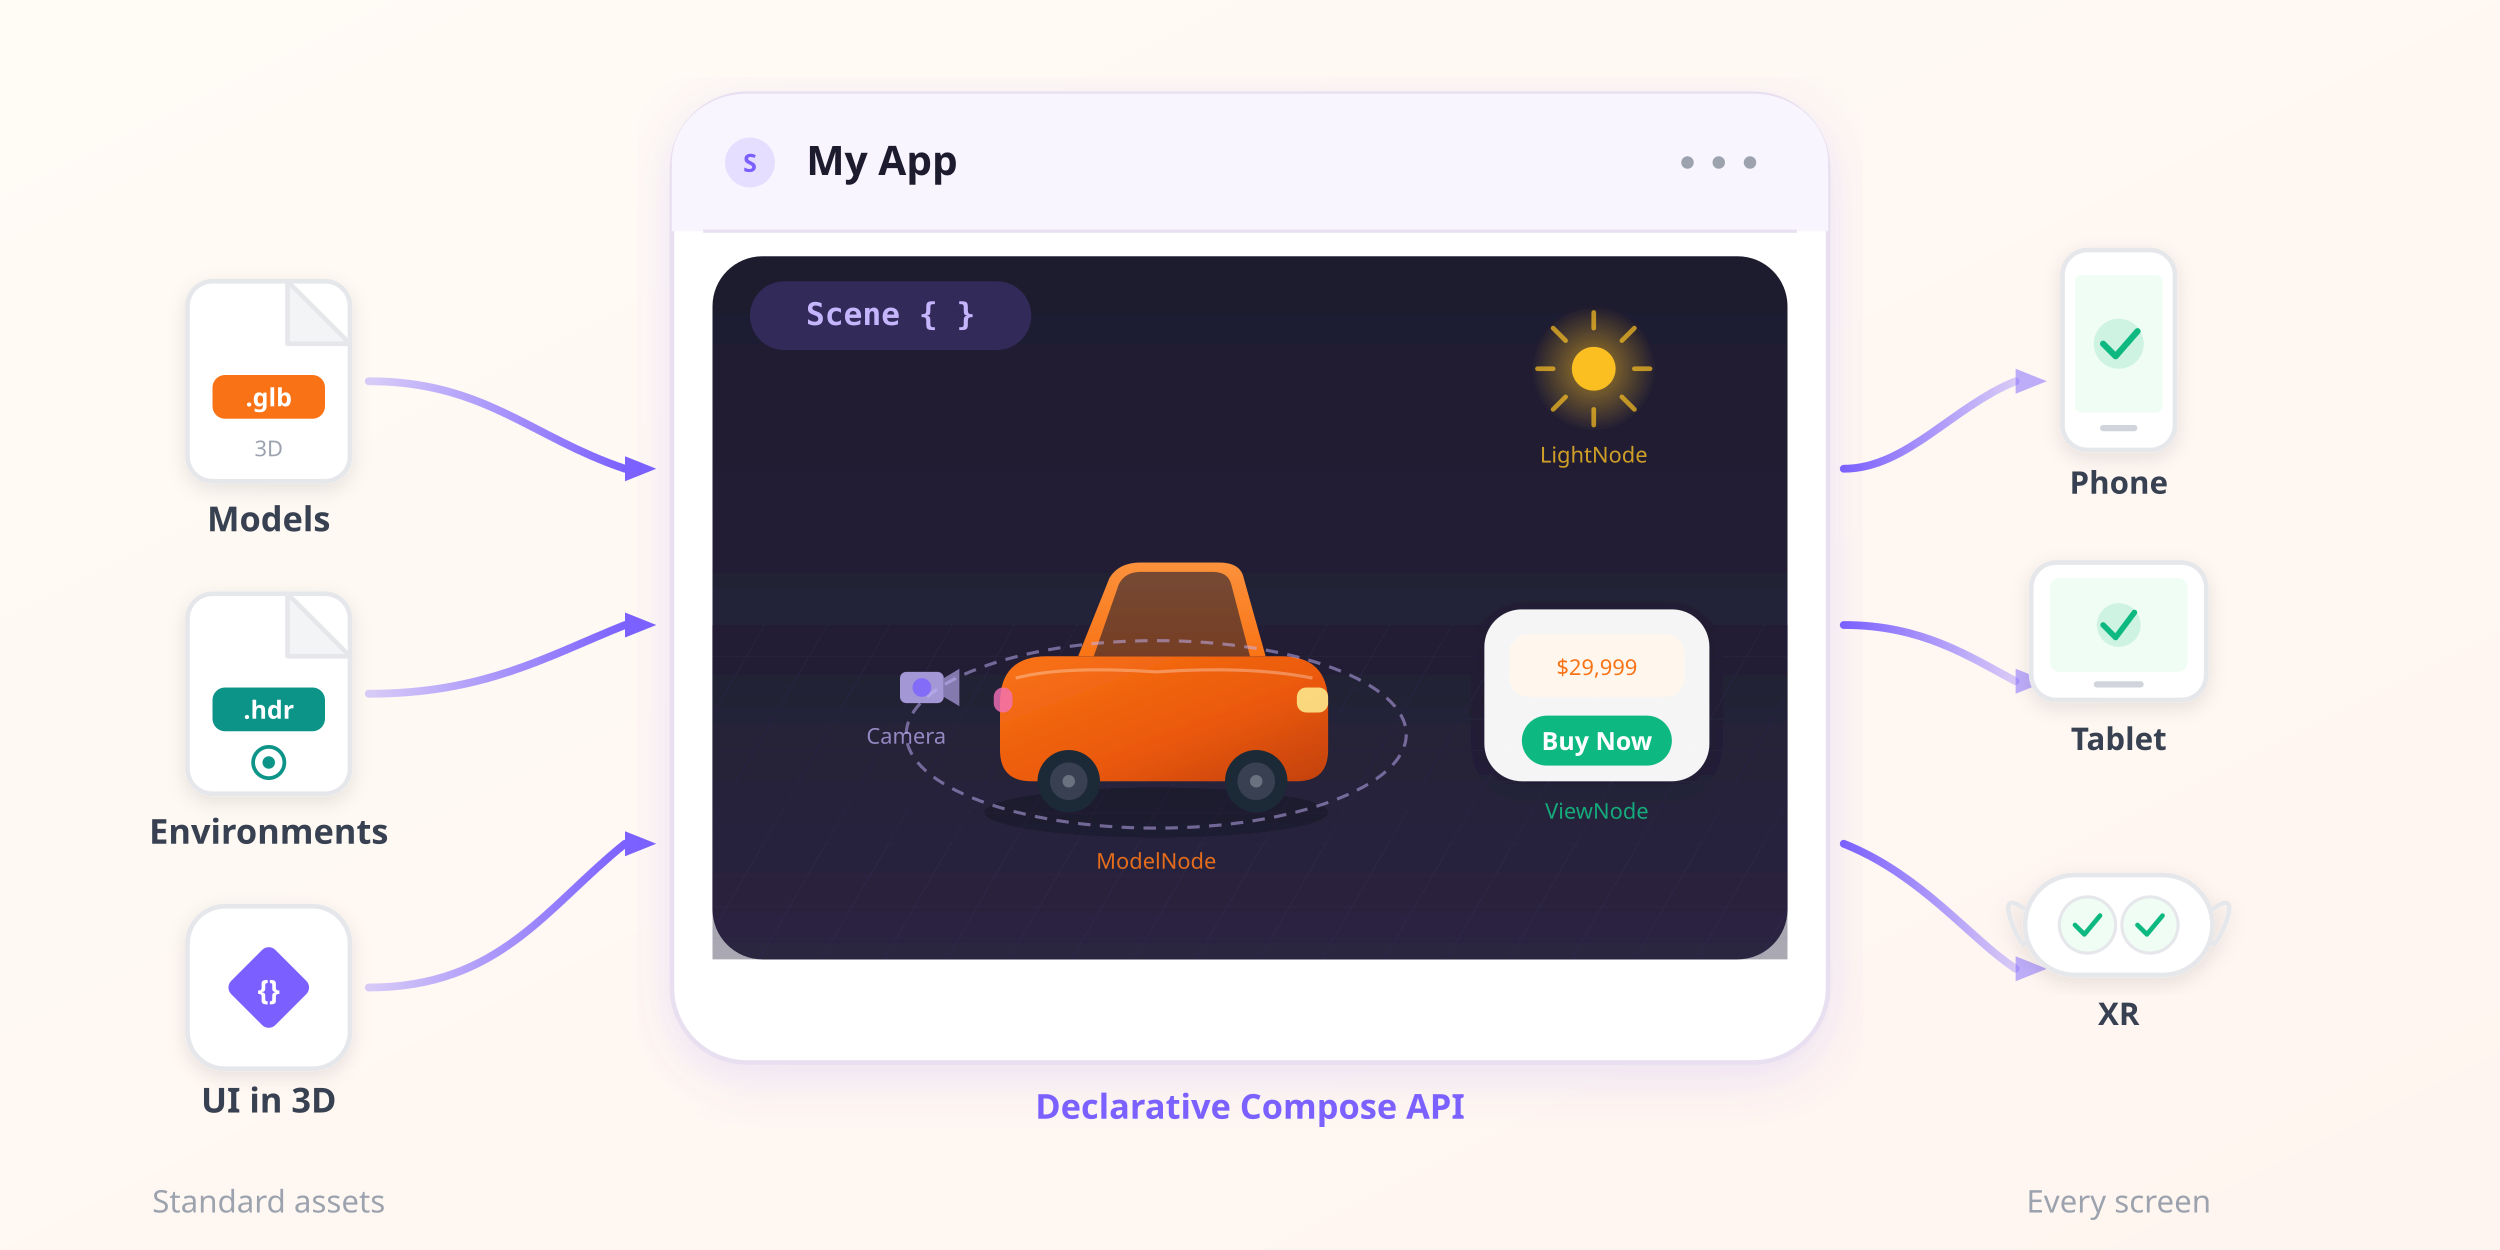
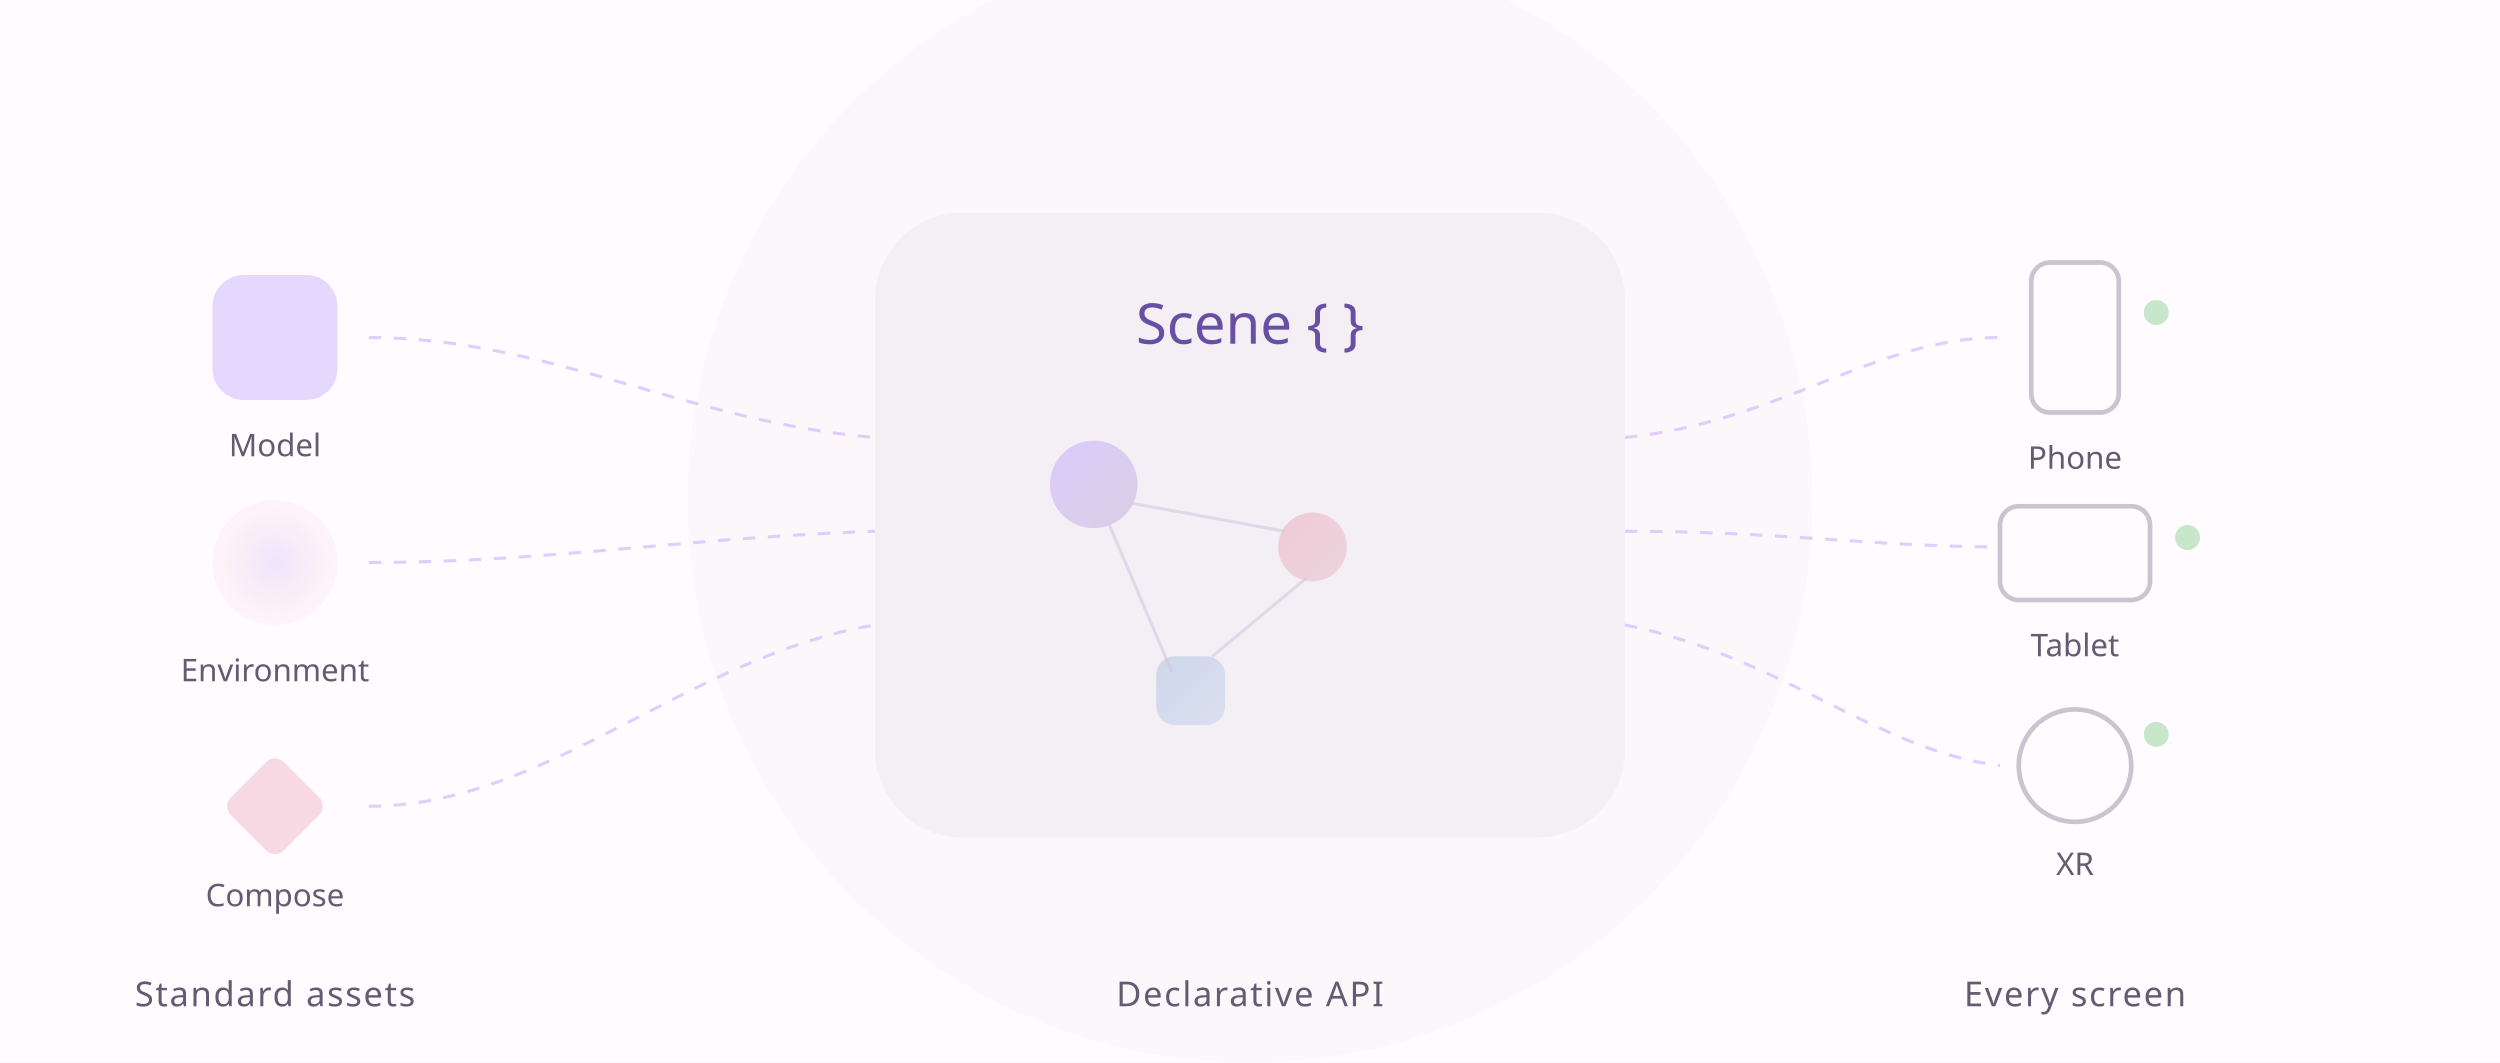
- <svg xmlns="http://www.w3.org/2000/svg" viewBox="0 0 800 400" width="800" height="400">
+ <svg xmlns="http://www.w3.org/2000/svg" viewBox="0 0 800 340" width="800" height="340">
  <defs>
-     <linearGradient id="bgGrad" x1="0" y1="0" x2="1" y2="1">
-       <stop offset="0%" stop-color="#FFFBF5" />
-       <stop offset="100%" stop-color="#FFF5F0" />
+     <linearGradient id="envGrad" cx="0.5" cy="0.5" r="0.5" gradientUnits="objectBoundingBox">
+       <stop offset="0%" stop-color="#D0BCFF" stop-opacity="0.4" />
+       <stop offset="100%" stop-color="#EFB8C8" stop-opacity="0.15" />
    </linearGradient>
-     <linearGradient id="viewportGrad" x1="0" y1="0" x2="0" y2="1">
-       <stop offset="0%" stop-color="#1E1B2E" />
-       <stop offset="100%" stop-color="#2A2540" />
+     <radialGradient id="envRadial" cx="0.5" cy="0.5" r="0.5">
+       <stop offset="0%" stop-color="#D0BCFF" stop-opacity="0.35" />
+       <stop offset="100%" stop-color="#EFB8C8" stop-opacity="0.1" />
+     </radialGradient>
+     <linearGradient id="nodeGrad1" x1="0" y1="0" x2="1" y2="1">
+       <stop offset="0%" stop-color="#D0BCFF" />
+       <stop offset="100%" stop-color="#CCC2DC" />
    </linearGradient>
-     <linearGradient id="arrowGradL" x1="0" y1="0" x2="1" y2="0">
-       <stop offset="0%" stop-color="#7B61FF" stop-opacity="0.3" />
-       <stop offset="100%" stop-color="#7B61FF" />
+     <linearGradient id="nodeGrad2" x1="0" y1="0" x2="1" y2="1">
+       <stop offset="0%" stop-color="#EFB8C8" />
+       <stop offset="100%" stop-color="#E8C5D0" />
    </linearGradient>
-     <linearGradient id="arrowGradR" x1="0" y1="0" x2="1" y2="0">
-       <stop offset="0%" stop-color="#7B61FF" />
-       <stop offset="100%" stop-color="#7B61FF" stop-opacity="0.3" />
+     <linearGradient id="nodeGrad3" x1="0" y1="0" x2="1" y2="1">
+       <stop offset="0%" stop-color="#B4C5E4" />
+       <stop offset="100%" stop-color="#C8D5EA" />
    </linearGradient>
-     <linearGradient id="carGrad" x1="0" y1="0" x2="1" y2="1">
-       <stop offset="0%" stop-color="#F97316" />
-       <stop offset="60%" stop-color="#EA580C" />
-       <stop offset="100%" stop-color="#C2410C" />
-     </linearGradient>
-     <linearGradient id="carRoofGrad" x1="0" y1="0" x2="0" y2="1">
-       <stop offset="0%" stop-color="#FB923C" />
-       <stop offset="100%" stop-color="#F97316" />
-     </linearGradient>
-     <radialGradient id="sunGlow" cx="0.5" cy="0.5" r="0.5">
-       <stop offset="0%" stop-color="#FBBF24" stop-opacity="0.6" />
-       <stop offset="100%" stop-color="#FBBF24" stop-opacity="0" />
-     </radialGradient>
-     <filter id="cardShadow" x="-10%" y="-10%" width="130%" height="140%">
-       <feDropShadow dx="0" dy="2" stdDeviation="4" flood-color="#000" flood-opacity="0.12" />
-     </filter>
-     <filter id="appShadow" x="-3%" y="-3%" width="106%" height="110%">
-       <feDropShadow dx="0" dy="4" stdDeviation="8" flood-color="#7B61FF" flood-opacity="0.15" />
-     </filter>
-     <filter id="iconShadow" x="-20%" y="-20%" width="140%" height="140%">
-       <feDropShadow dx="0" dy="2" stdDeviation="3" flood-color="#000" flood-opacity="0.1" />
-     </filter>
-     <pattern id="grid" width="20" height="20" patternUnits="userSpaceOnUse" patternTransform="skewX(-30) scale(1, 0.5)">
-       <path d="M 20 0 L 0 0 0 20" fill="none" stroke="#7B61FF" stroke-width="0.3" stroke-opacity="0.2" />
-     </pattern>
  </defs>
-   <rect width="800" height="400" rx="0" fill="url(#bgGrad)" />
-   <g transform="translate(60, 90)" filter="url(#iconShadow)">
-     <rect x="0" y="0" width="52" height="64" rx="8" fill="#fff" stroke="#E5E7EB" stroke-width="1.5" />
-     <path d="M 32 0 L 52 20 L 32 20 Z" fill="#F3F4F6" stroke="#E5E7EB" stroke-width="1.5" stroke-linejoin="round" />
-     <rect x="8" y="30" width="36" height="14" rx="4" fill="#F97316" />
-     <text x="26" y="40" font-family="system-ui, sans-serif" font-size="8" font-weight="700" fill="#fff" text-anchor="middle">.glb</text>
-     <text x="26" y="56" font-family="system-ui, sans-serif" font-size="7" fill="#9CA3AF" text-anchor="middle">3D</text>
-   </g>
-   <text x="86" y="170" font-family="system-ui, sans-serif" font-size="11" font-weight="600" fill="#374151" text-anchor="middle">Models</text>
-   <g transform="translate(60, 190)" filter="url(#iconShadow)">
-     <rect x="0" y="0" width="52" height="64" rx="8" fill="#fff" stroke="#E5E7EB" stroke-width="1.5" />
-     <path d="M 32 0 L 52 20 L 52 20 L 32 20 Z" fill="#F3F4F6" stroke="#E5E7EB" stroke-width="1.5" stroke-linejoin="round" />
-     <rect x="8" y="30" width="36" height="14" rx="4" fill="#0D9488" />
-     <text x="26" y="40" font-family="system-ui, sans-serif" font-size="8" font-weight="700" fill="#fff" text-anchor="middle">.hdr</text>
-     <circle cx="26" cy="54" r="5" fill="none" stroke="#0D9488" stroke-width="1.2" />
-     <circle cx="26" cy="54" r="2" fill="#0D9488" />
-   </g>
-   <text x="86" y="270" font-family="system-ui, sans-serif" font-size="11" font-weight="600" fill="#374151" text-anchor="middle">Environments</text>
-   <g transform="translate(60, 290)" filter="url(#iconShadow)">
-     <rect x="0" y="0" width="52" height="52" rx="12" fill="#fff" stroke="#E5E7EB" stroke-width="1.5" />
-     <g transform="translate(26, 26)">
-       <rect x="-10" y="-10" width="20" height="20" rx="3" fill="#7B61FF" transform="rotate(45)" />
-       <text x="0" y="4" font-family="system-ui, sans-serif" font-size="9" font-weight="700" fill="#fff" text-anchor="middle">{}</text>
-     </g>
-   </g>
-   <text x="86" y="356" font-family="system-ui, sans-serif" font-size="11" font-weight="600" fill="#374151" text-anchor="middle">UI in 3D</text>
-   <text x="86" y="388" font-family="system-ui, sans-serif" font-size="10" fill="#9CA3AF" text-anchor="middle">Standard assets</text>
-   <path d="M 118 122 C 155 122, 170 140, 200 150" fill="none" stroke="url(#arrowGradL)" stroke-width="2.5" stroke-linecap="round" />
-   <polygon points="200,146 210,150 200,154" fill="#7B61FF" />
-   <path d="M 118 222 C 155 222, 175 210, 200 200" fill="none" stroke="url(#arrowGradL)" stroke-width="2.5" stroke-linecap="round" />
-   <polygon points="200,196 210,200 200,204" fill="#7B61FF" />
-   <path d="M 118 316 C 160 316, 175 290, 200 270" fill="none" stroke="url(#arrowGradL)" stroke-width="2.5" stroke-linecap="round" />
-   <polygon points="200,266 210,270 200,274" fill="#7B61FF" />
-   <g filter="url(#appShadow)">
-     <rect x="215" y="30" width="370" height="310" rx="24" fill="#fff" stroke="#E8E0F0" stroke-width="1.5" />
-     <rect x="215" y="30" width="370" height="44" rx="24" fill="#F9F5FF" />
-     <rect x="215" y="54" width="370" height="20" fill="#F9F5FF" />
-     <line x1="225" y1="74" x2="575" y2="74" stroke="#E8E0F0" stroke-width="1" />
-     <circle cx="240" cy="52" r="8" fill="#7B61FF" opacity="0.15" />
-     <text x="240" y="55" font-family="system-ui, sans-serif" font-size="8" fill="#7B61FF" text-anchor="middle" font-weight="700">S</text>
-     <text x="258" y="56" font-family="system-ui, sans-serif" font-size="13" font-weight="700" fill="#1F1B2E">My App</text>
-     <circle cx="560" cy="52" r="2" fill="#9CA3AF" />
-     <circle cx="550" cy="52" r="2" fill="#9CA3AF" />
-     <circle cx="540" cy="52" r="2" fill="#9CA3AF" />
-     <rect x="228" y="82" width="344" height="225" rx="16" fill="url(#viewportGrad)" />
-     <rect x="228" y="200" width="344" height="107" rx="0" fill="url(#grid)" clip-path="inset(0 0 0 0 round 0 0 16px 16px)" />
-     <rect x="228" y="200" width="344" height="107" fill="url(#viewportGrad)" opacity="0.4" rx="0" />
-     <rect x="240" y="90" width="90" height="22" rx="11" fill="#7B61FF" opacity="0.2" />
-     <text x="285" y="104" font-family="monospace, monospace" font-size="10" font-weight="600" fill="#C4B5FD" text-anchor="middle">Scene { }</text>
-     <circle cx="510" cy="118" r="20" fill="url(#sunGlow)" />
-     <circle cx="510" cy="118" r="7" fill="#FBBF24" />
-     <g stroke="#FBBF24" stroke-width="1.5" stroke-linecap="round" opacity="0.7">
-       <line x1="510" y1="105" x2="510" y2="100" />
-       <line x1="510" y1="131" x2="510" y2="136" />
-       <line x1="497" y1="118" x2="492" y2="118" />
-       <line x1="523" y1="118" x2="528" y2="118" />
-       <line x1="501" y1="109" x2="497" y2="105" />
-       <line x1="519" y1="109" x2="523" y2="105" />
-       <line x1="501" y1="127" x2="497" y2="131" />
-       <line x1="519" y1="127" x2="523" y2="131" />
-     </g>
-     <text x="510" y="148" font-family="system-ui, sans-serif" font-size="7" fill="#FBBF24" text-anchor="middle" opacity="0.8">LightNode</text>
-     <g transform="translate(370, 215)">
-       <ellipse cx="0" cy="45" rx="55" ry="8" fill="#000" opacity="0.2" />
-       <path d="M -50 10 Q -50 -5, -35 -5 L 40 -5 Q 55 -5, 55 10 L 55 25 Q 55 35, 45 35 L -40 35 Q -50 35, -50 25 Z" fill="url(#carGrad)" />
-       <path d="M -25 -5 L -15 -30 Q -12 -35, -5 -35 L 20 -35 Q 27 -35, 28 -30 L 35 -5 Z" fill="url(#carRoofGrad)" />
-       <path d="M -20 -5 L -12 -28 Q -10 -32, -5 -32 L 18 -32 Q 23 -32, 24 -28 L 30 -5 Z" fill="#1E1B2E" opacity="0.6" />
-       <rect x="45" y="5" width="10" height="8" rx="3" fill="#FDE68A" opacity="0.9" />
-       <rect x="-52" y="5" width="6" height="8" rx="3" fill="#F472B6" opacity="0.8" />
-       <circle cx="-28" cy="35" r="10" fill="#1F2937" />
-       <circle cx="-28" cy="35" r="6" fill="#374151" />
-       <circle cx="-28" cy="35" r="2" fill="#6B7280" />
-       <circle cx="32" cy="35" r="10" fill="#1F2937" />
-       <circle cx="32" cy="35" r="6" fill="#374151" />
-       <circle cx="32" cy="35" r="2" fill="#6B7280" />
-       <path d="M -45 2 Q -30 -2, 0 0 Q 30 -2, 50 2" fill="none" stroke="#fff" stroke-width="1" opacity="0.3" />
-     </g>
-     <text x="370" y="278" font-family="system-ui, sans-serif" font-size="7" fill="#F97316" text-anchor="middle" opacity="0.9">ModelNode</text>
-     <ellipse cx="370" cy="235" rx="80" ry="30" fill="none" stroke="#C4B5FD" stroke-width="1" stroke-dasharray="4 3" opacity="0.5" />
-     <g transform="translate(295, 220)">
-       <rect x="-7" y="-5" width="14" height="10" rx="2" fill="#C4B5FD" opacity="0.8" />
-       <circle cx="0" cy="0" r="3" fill="#7B61FF" opacity="0.8" />
-       <polygon points="7,-3 12,-6 12,6 7,3" fill="#C4B5FD" opacity="0.6" />
-     </g>
-     <text x="290" y="238" font-family="system-ui, sans-serif" font-size="7" fill="#C4B5FD" text-anchor="middle" opacity="0.7">Camera</text>
-     <g transform="translate(475, 195)" filter="url(#cardShadow)">
-       <rect x="0" y="0" width="72" height="55" rx="12" fill="#fff" fill-opacity="0.95" />
-       <rect x="8" y="8" width="56" height="20" rx="6" fill="#FFF7ED" />
-       <text x="36" y="21" font-family="system-ui, sans-serif" font-size="7" fill="#F97316" text-anchor="middle">$29,999</text>
-       <rect x="12" y="34" width="48" height="16" rx="8" fill="#10B981" />
-       <text x="36" y="45" font-family="system-ui, sans-serif" font-size="8" font-weight="700" fill="#fff" text-anchor="middle">Buy Now</text>
-     </g>
-     <text x="511" y="262" font-family="system-ui, sans-serif" font-size="7" fill="#10B981" text-anchor="middle" opacity="0.9">ViewNode</text>
-   </g>
-   <text x="400" y="358" font-family="system-ui, sans-serif" font-size="11" font-weight="600" fill="#7B61FF" text-anchor="middle">Declarative Compose API</text>
-   <path d="M 590 150 C 610 150, 625 130, 645 122" fill="none" stroke="url(#arrowGradR)" stroke-width="2.5" stroke-linecap="round" />
-   <polygon points="645,118 655,122 645,126" fill="#7B61FF" opacity="0.5" />
-   <path d="M 590 200 C 615 200, 630 210, 645 218" fill="none" stroke="url(#arrowGradR)" stroke-width="2.5" stroke-linecap="round" />
-   <polygon points="645,214 655,218 645,222" fill="#7B61FF" opacity="0.5" />
-   <path d="M 590 270 C 615 280, 630 300, 645 310" fill="none" stroke="url(#arrowGradR)" stroke-width="2.5" stroke-linecap="round" />
-   <polygon points="645,306 655,310 645,314" fill="#7B61FF" opacity="0.5" />
-   <g transform="translate(660, 80)" filter="url(#iconShadow)">
-     <rect x="0" y="0" width="36" height="64" rx="8" fill="#fff" stroke="#E5E7EB" stroke-width="1.5" />
-     <rect x="4" y="8" width="28" height="44" rx="2" fill="#F0FDF4" />
-     <circle cx="18" cy="30" r="8" fill="#10B981" opacity="0.15" />
-     <polyline points="13,30 17,34 24,26" fill="none" stroke="#10B981" stroke-width="2" stroke-linecap="round" stroke-linejoin="round" />
-     <rect x="12" y="56" width="12" height="2" rx="1" fill="#D1D5DB" />
-   </g>
-   <text x="678" y="158" font-family="system-ui, sans-serif" font-size="10" font-weight="600" fill="#374151" text-anchor="middle">Phone</text>
-   <g transform="translate(650, 180)" filter="url(#iconShadow)">
-     <rect x="0" y="0" width="56" height="44" rx="8" fill="#fff" stroke="#E5E7EB" stroke-width="1.5" />
-     <rect x="6" y="5" width="44" height="30" rx="3" fill="#F0FDF4" />
-     <circle cx="28" cy="20" r="7" fill="#10B981" opacity="0.15" />
-     <polyline points="23,20 27,24 33,16" fill="none" stroke="#10B981" stroke-width="1.8" stroke-linecap="round" stroke-linejoin="round" />
-     <rect x="20" y="38" width="16" height="2" rx="1" fill="#D1D5DB" />
-   </g>
-   <text x="678" y="240" font-family="system-ui, sans-serif" font-size="10" font-weight="600" fill="#374151" text-anchor="middle">Tablet</text>
-   <g transform="translate(648, 275)" filter="url(#iconShadow)">
-     <rect x="0" y="5" width="60" height="32" rx="16" fill="#fff" stroke="#E5E7EB" stroke-width="1.5" />
-     <circle cx="20" cy="21" r="9" fill="#F0FDF4" stroke="#E5E7EB" stroke-width="1" />
-     <circle cx="40" cy="21" r="9" fill="#F0FDF4" stroke="#E5E7EB" stroke-width="1" />
-     <polyline points="16,21 19,24 24,18" fill="none" stroke="#10B981" stroke-width="1.5" stroke-linecap="round" stroke-linejoin="round" />
-     <polyline points="36,21 39,24 44,18" fill="none" stroke="#10B981" stroke-width="1.5" stroke-linecap="round" stroke-linejoin="round" />
-     <path d="M 0 16 Q -8 10, -4 21 Q 0 30, 0 26" fill="none" stroke="#E5E7EB" stroke-width="1.5" />
-     <path d="M 60 16 Q 68 10, 64 21 Q 60 30, 60 26" fill="none" stroke="#E5E7EB" stroke-width="1.5" />
-   </g>
-   <text x="678" y="328" font-family="system-ui, sans-serif" font-size="10" font-weight="600" fill="#374151" text-anchor="middle">XR</text>
-   <text x="678" y="388" font-family="system-ui, sans-serif" font-size="10" fill="#9CA3AF" text-anchor="middle">Every screen</text>
+   <rect width="800" height="340" fill="#FFFBFE" />
+   <circle cx="400" cy="160" r="180" fill="#F4EFF4" opacity="0.3" />
+   <rect x="68" y="88" width="40" height="40" rx="10" fill="#D0BCFF" opacity="0.55" />
+   <text x="88" y="146" font-family="'Google Sans', 'Product Sans', system-ui, sans-serif" font-size="10" fill="#625B71" text-anchor="middle">Model</text>
+   <circle cx="88" cy="180" r="20" fill="url(#envRadial)" />
+   <text x="88" y="218" font-family="'Google Sans', 'Product Sans', system-ui, sans-serif" font-size="10" fill="#625B71" text-anchor="middle">Environment</text>
+   <rect x="76" y="246" width="24" height="24" rx="4" fill="#EFB8C8" opacity="0.5" transform="rotate(45 88 258)" />
+   <text x="88" y="290" font-family="'Google Sans', 'Product Sans', system-ui, sans-serif" font-size="10" fill="#625B71" text-anchor="middle">Compose</text>
+   <text x="88" y="322" font-family="'Google Sans', 'Product Sans', system-ui, sans-serif" font-size="11" fill="#625B71" text-anchor="middle" letter-spacing="0.05em">Standard assets</text>
+   <path d="M 118 108 C 175 108, 220 135, 280 140" fill="none" stroke="#D0BCFF" stroke-width="1" stroke-dasharray="4 4" opacity="0.7" />
+   <path d="M 118 180 C 175 180, 220 172, 280 170" fill="none" stroke="#D0BCFF" stroke-width="1" stroke-dasharray="4 4" opacity="0.7" />
+   <path d="M 118 258 C 175 258, 220 210, 280 200" fill="none" stroke="#D0BCFF" stroke-width="1" stroke-dasharray="4 4" opacity="0.7" />
+   <rect x="280" y="68" width="240" height="200" rx="28" fill="#F4EFF4" />
+   <text x="400" y="110" font-family="'Google Sans', 'Product Sans', system-ui, sans-serif" font-size="18" font-weight="500" fill="#6750A4" text-anchor="middle">Scene { }</text>
+   <circle cx="350" cy="155" r="14" fill="url(#nodeGrad1)" opacity="0.7" />
+   <circle cx="420" cy="175" r="11" fill="url(#nodeGrad2)" opacity="0.65" />
+   <rect x="370" y="210" width="22" height="22" rx="6" fill="url(#nodeGrad3)" opacity="0.6" />
+   <line x1="362" y1="161" x2="411" y2="170" stroke="#CCC2DC" stroke-width="1" opacity="0.5" />
+   <line x1="418" y1="185" x2="388" y2="210" stroke="#CCC2DC" stroke-width="1" opacity="0.5" />
+   <line x1="355" y1="168" x2="375" y2="215" stroke="#CCC2DC" stroke-width="1" opacity="0.5" />
+   <text x="400" y="322" font-family="'Google Sans', 'Product Sans', system-ui, sans-serif" font-size="11" fill="#625B71" text-anchor="middle" letter-spacing="0.05em">Declarative API</text>
+   <path d="M 520 140 C 570 135, 600 108, 640 108" fill="none" stroke="#D0BCFF" stroke-width="1" stroke-dasharray="4 4" opacity="0.7" />
+   <path d="M 520 170 C 570 170, 600 175, 640 175" fill="none" stroke="#D0BCFF" stroke-width="1" stroke-dasharray="4 4" opacity="0.7" />
+   <path d="M 520 200 C 570 210, 600 240, 640 245" fill="none" stroke="#D0BCFF" stroke-width="1" stroke-dasharray="4 4" opacity="0.7" />
+   <rect x="650" y="84" width="28" height="48" rx="6" fill="none" stroke="#CAC4D0" stroke-width="1.5" />
+   <circle cx="690" cy="100" r="4" fill="#C8E6C9" />
+   <text x="664" y="150" font-family="'Google Sans', 'Product Sans', system-ui, sans-serif" font-size="10" fill="#625B71" text-anchor="middle">Phone</text>
+   <rect x="640" y="162" width="48" height="30" rx="6" fill="none" stroke="#CAC4D0" stroke-width="1.5" />
+   <circle cx="700" cy="172" r="4" fill="#C8E6C9" />
+   <text x="664" y="210" font-family="'Google Sans', 'Product Sans', system-ui, sans-serif" font-size="10" fill="#625B71" text-anchor="middle">Tablet</text>
+   <circle cx="664" cy="245" r="18" fill="none" stroke="#CAC4D0" stroke-width="1.5" />
+   <circle cx="690" cy="235" r="4" fill="#C8E6C9" />
+   <text x="664" y="280" font-family="'Google Sans', 'Product Sans', system-ui, sans-serif" font-size="10" fill="#625B71" text-anchor="middle">XR</text>
+   <text x="664" y="322" font-family="'Google Sans', 'Product Sans', system-ui, sans-serif" font-size="11" fill="#625B71" text-anchor="middle" letter-spacing="0.05em">Every screen</text>
</svg>
